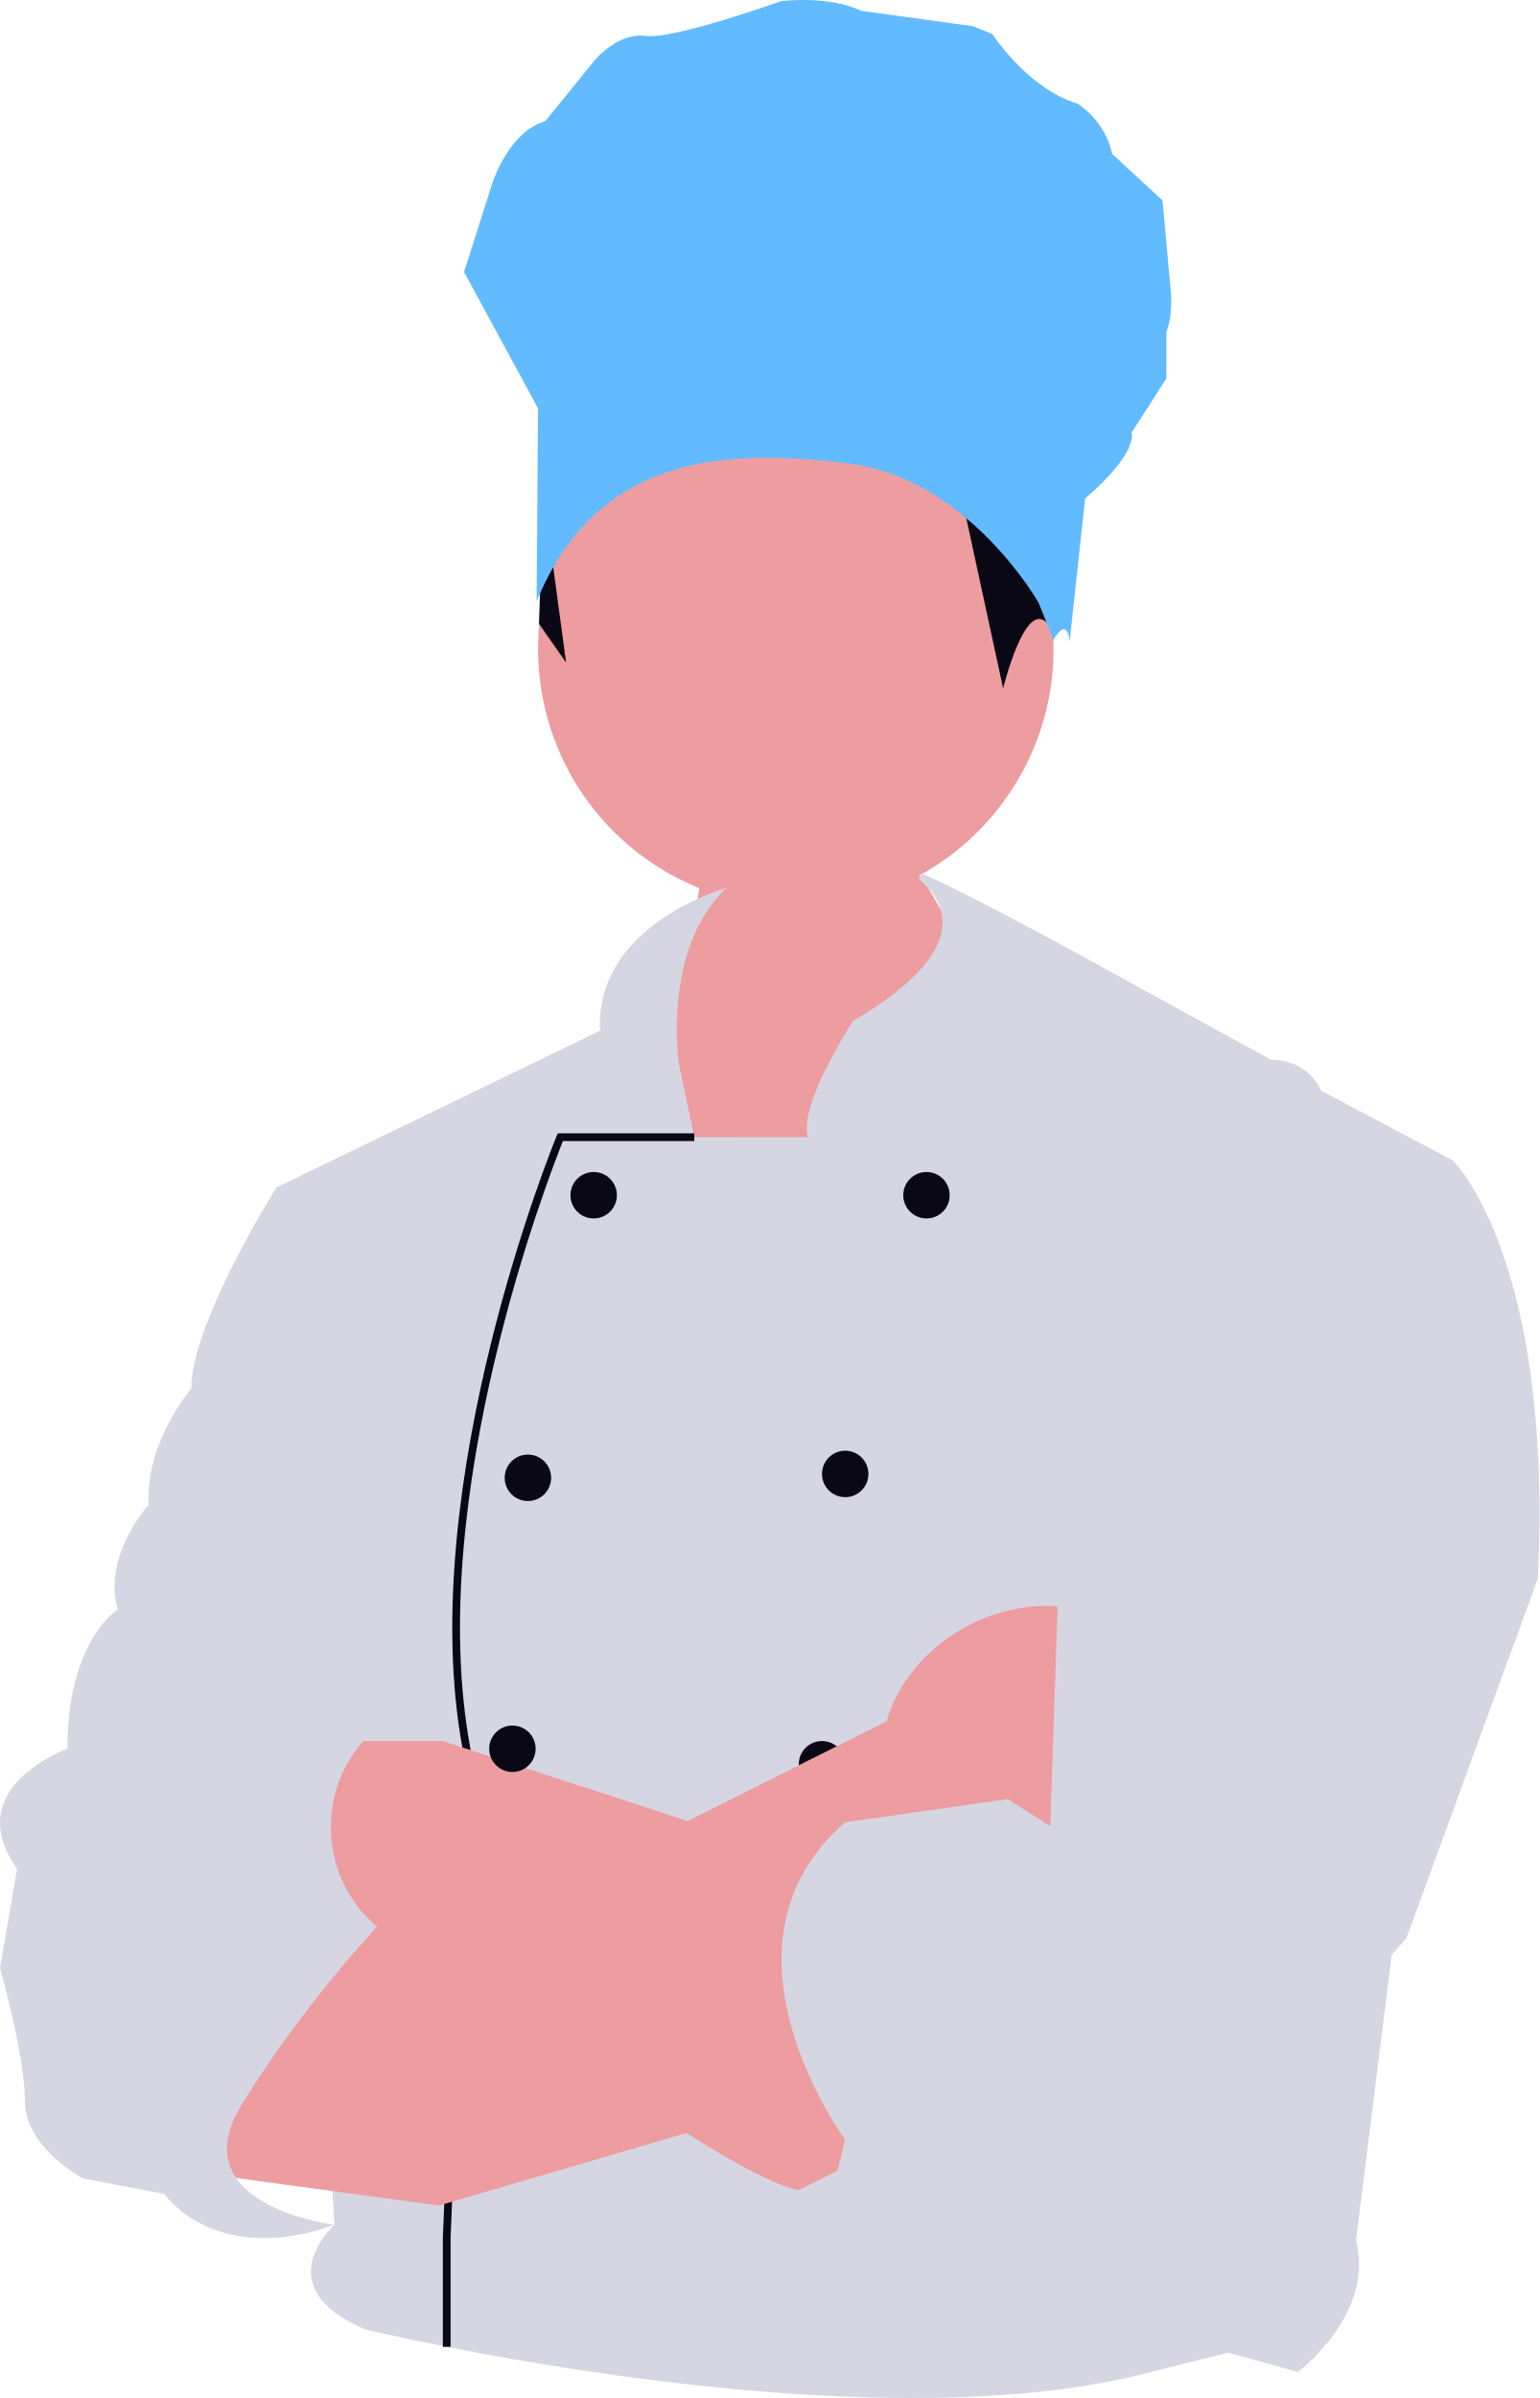
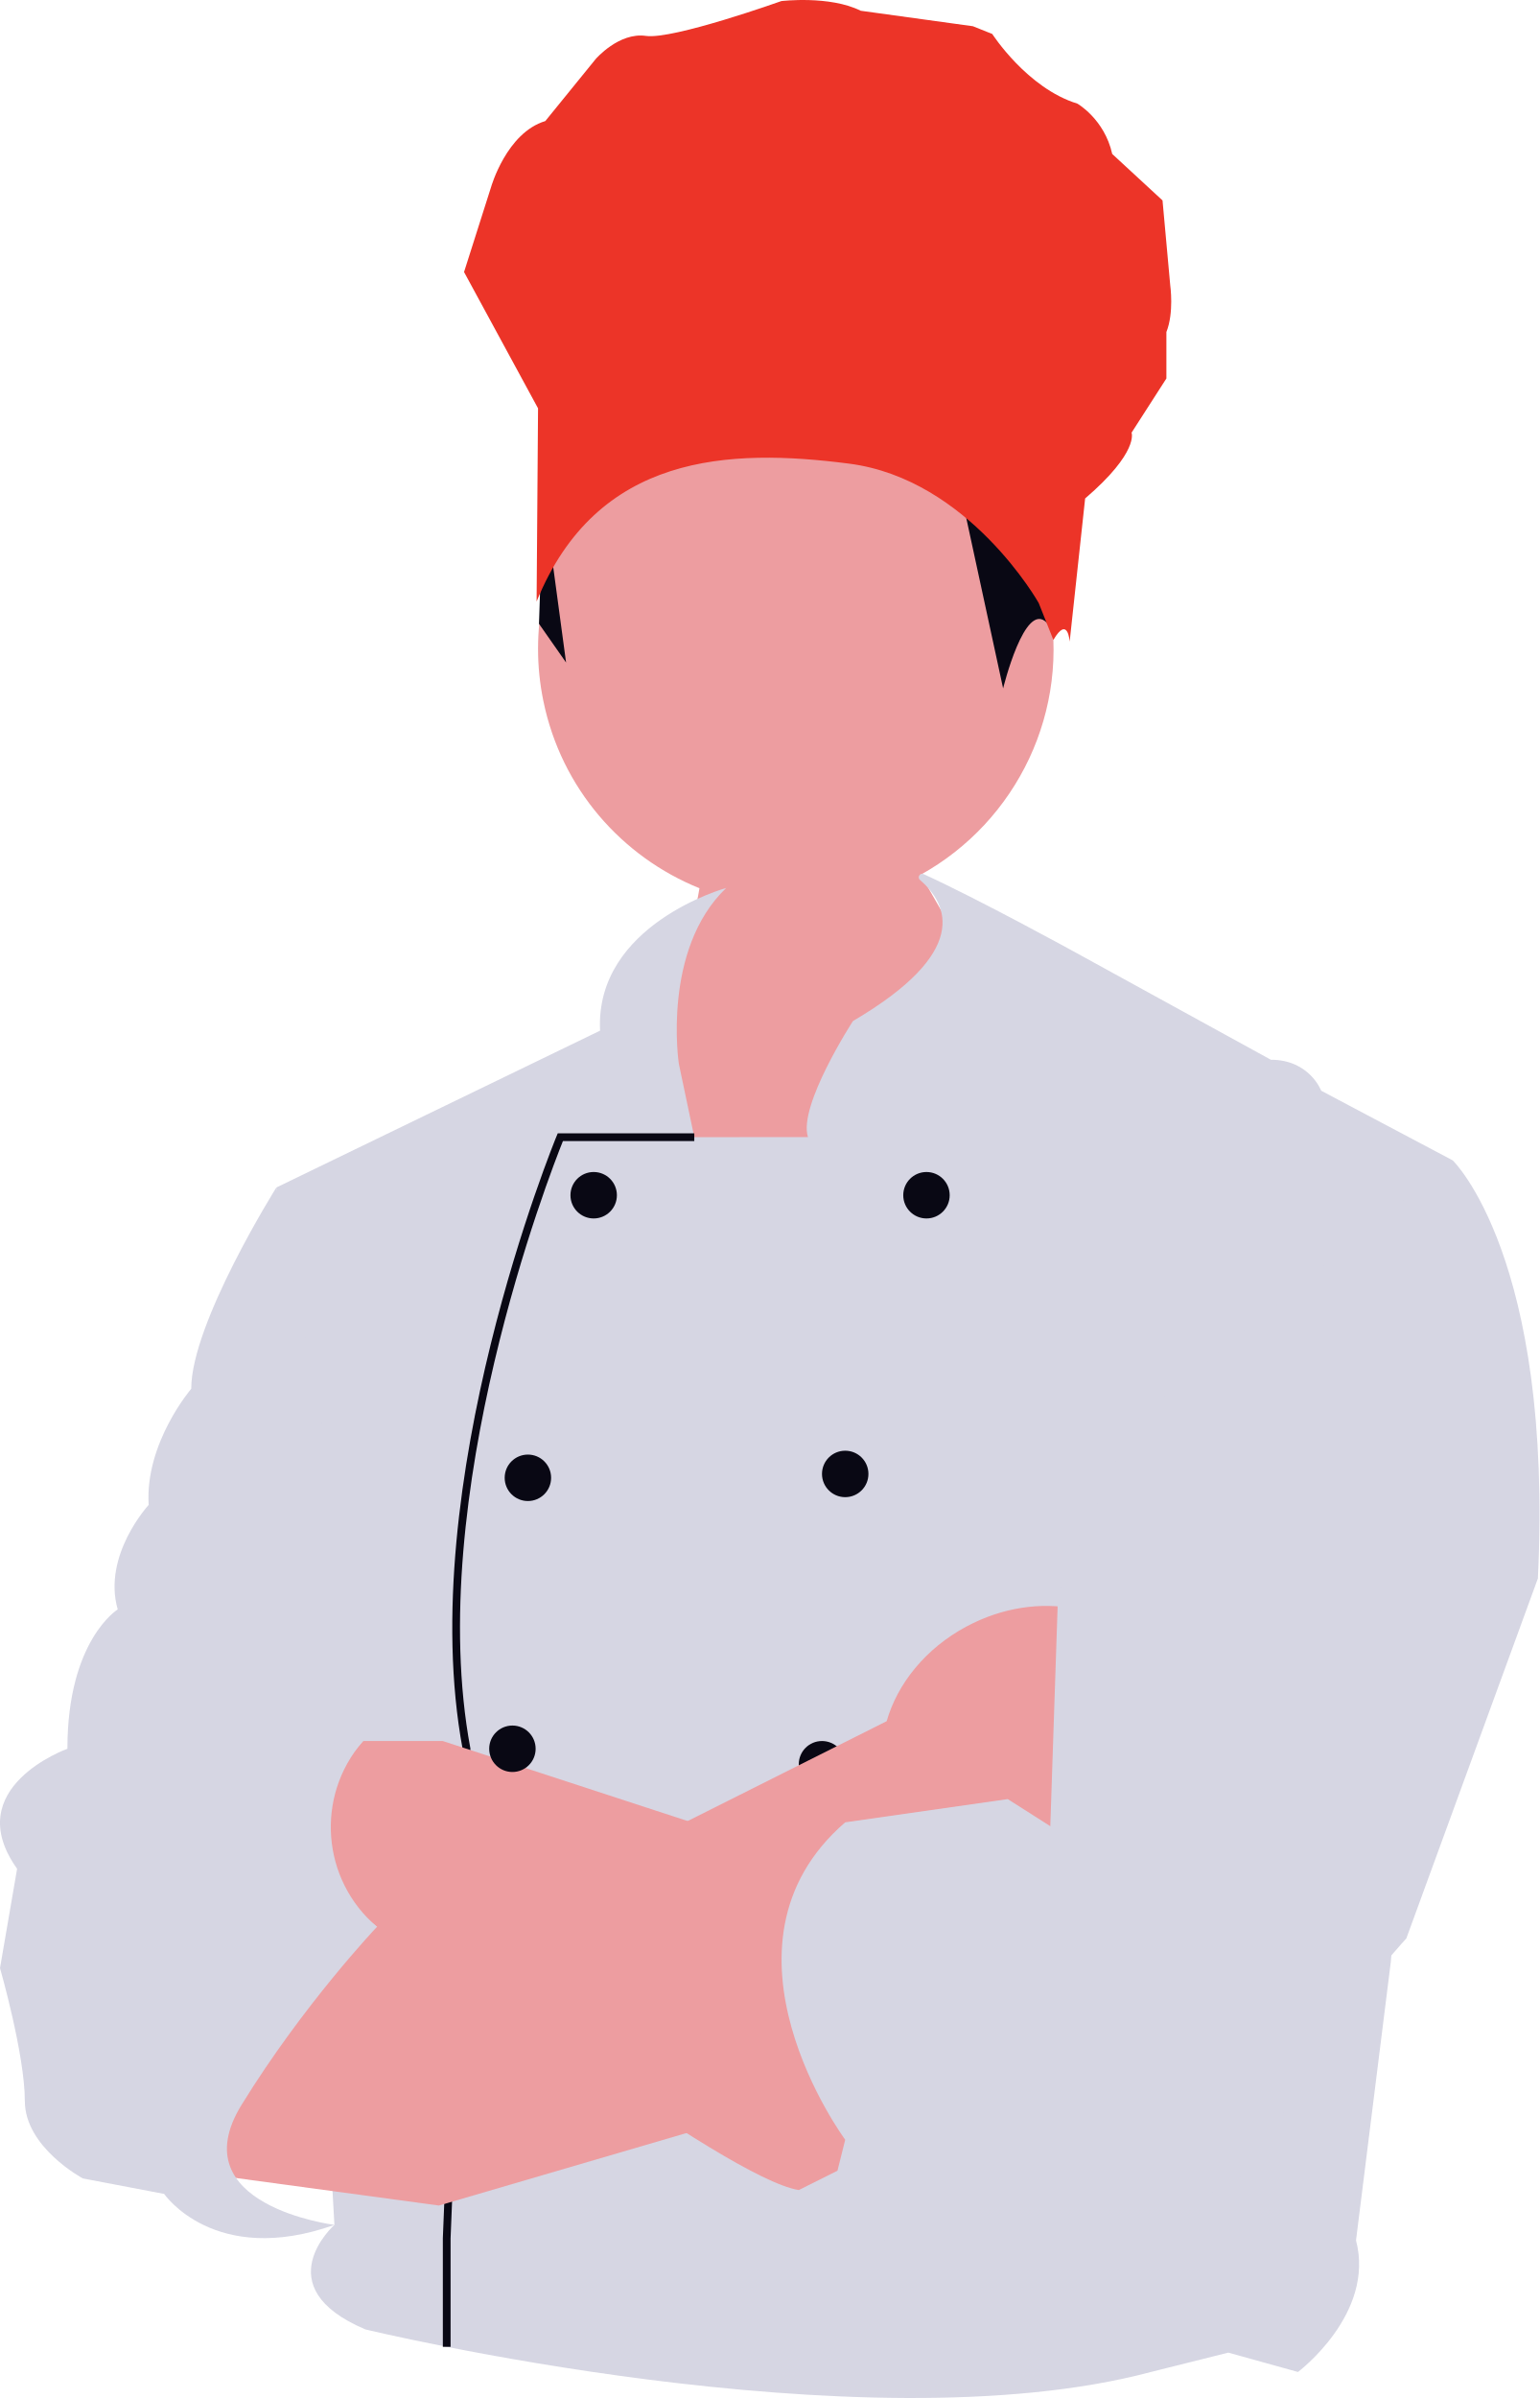
<svg xmlns="http://www.w3.org/2000/svg" width="528.74" height="823.336" viewBox="0 0 528.74 823.336" role="img" artist="Katerina Limpitsouni" source="https://undraw.co/">
  <path d="M186.604,240.622c-9.796-47.891,21.086-94.655,68.977-104.451,47.891-9.796,94.656,21.086,104.452,68.977,7.945,38.84-10.869,76.935-43.808,95.174l42.174,73.661-133.568,96.355-11.961-102.336s22.881-34.491,27.358-63.031c-26.576-10.742-47.447-34.159-53.622-64.348Z" fill="#ed9da0" />
  <polyline points="186.608 169.5 185.116 214.181 194.419 227.472" fill="#090814" />
  <path d="M238.454,390.439l-5.316-25.252s-5.897-39.091,16.279-60.315c0,0-45.121,12.429-43.326,48.998l-111.173,53.846,19.936,356.182s-23.923,21.265,10.632,35.884c0,0,170.117,41.2,269.795,14.619l26.581-6.645,23.923,6.645s26.581-19.936,19.936-45.187l11.961-95.691,21.265-275.111-45.187-23.923s-3.987-10.632-17.277-10.632l-67.781-37.213s-32.49-17.845-51.464-26.51c-1.265-.578-2.321,1.095-1.266,2.002,9.786,8.409,17.275,24.777-23.025,48.431,0,0-18.938,29.176-15.45,39.84l-39.041.032Z" fill="#d6d6e3" />
  <path d="M154.753,805.765h-2.658v-37.312l6.795-167.925c-16.889-91.013,31.836-209.414,32.331-210.601l.341-.818h46.893v2.658h-45.113c-4.288,10.649-47.897,122.133-31.811,208.42l.028.148-.006.149-6.8,168.021.001,37.258Z" fill="#090814" />
  <path d="M304.906,628.336h-59.249l-93.59-30.568h-27.35l-29.798,34.496,34.555,29.298,15.948,6.645s103.665,79.742,128.917,83.729,39.871-3.987,39.871-3.987l-9.303-119.613Z" fill="#ed9da0" />
  <circle cx="181.306" cy="507.394" r="7.974" fill="#090814" />
  <circle cx="175.989" cy="600.427" r="7.974" fill="#090814" />
  <circle cx="290.287" cy="506.065" r="7.974" fill="#090814" />
  <circle cx="282.312" cy="605.743" r="7.974" fill="#090814" />
  <circle cx="318.196" cy="410.374" r="7.974" fill="#090814" />
  <circle cx="203.899" cy="410.374" r="7.974" fill="#090814" />
  <path d="M396.373,571.489c-10.93-20.409-39.781-26.246-64.441-13.039-14.093,7.547-23.74,19.685-27.403,32.508l-130.139,65.275-44.917,5.329-34.555,9.449-22.594,75.61,78.413,10.632,108.981-31.897-26.323-37.122,95.871-51.086c12.704,4.057,28.153,2.754,42.247-4.794,24.66-13.206,35.79-40.456,24.86-60.864Z" fill="#ed9da0" />
  <path d="M498.946,398.413s34.555,33.226,29.239,143.536l-45.187,123.6s-41.2,45.187-42.529,62.465c-1.329,17.277-35.884,34.555-63.794,34.555s-48.811,5.884-48.811,5.884l-4.351,6.078-22.877-6.078-18.323-4.554-7.974-11.961,13.29-6.645,2.658-10.632s-49.174-66.452,0-108.981l55.82-7.974,14.619,9.303,2.658-79.742,25.252-58.478" fill="#d6d6e3" />
  <path d="M94.918,407.716s-29.239,46.516-29.239,69.11c0,0-15.948,18.607-14.619,39.871,0,0-15.948,17.277-10.632,35.884,0,0-17.277,10.632-17.277,47.845,0,0-37.213,13.29-17.277,41.2l-5.873,34.097s8.531,29.697,8.531,45.646c0,15.948,19.936,26.581,19.936,26.581l27.91,5.316s17.277,25.252,58.478,10.632c0,0-53.161-6.645-31.897-41.2,21.265-34.555,46.516-61.136,46.516-61.136l-0-0c-19.032-16.137-21.251-44.699-4.94-63.582l8.549-9.896-15.57-62.084" fill="#d6d6e3" />
  <path d="M330.827,173.068l13.694,63.288s7.431-30.447,15.012-22.533c7.581,7.914-4.248-24.07-4.248-24.07l-24.458-16.684Z" fill="#090814" />
-   <path d="M184.294,206.523l.497-66.322-25.415-46.802,9.303-29.239s5.316-18.607,18.607-22.594l17.277-21.265s7.974-9.303,17.277-7.974S268.358.366,268.358.366c0,0,16.613-1.994,27.245,3.323l38.542,5.316,6.645,2.658s11.961,18.607,29.239,23.923c0,0,9.303,5.316,11.961,17.277l17.277,15.948,2.658,29.239s1.329,9.303-1.329,15.948v15.948l-11.961,18.607s2.658,6.645-15.948,22.594l-5.316,49.174s-.543-9.183-5.588-.604l-5.044-12.686s-23.923-42.529-65.123-47.845-86.558-3.594-107.321,47.337Z" fill="#63bbff" />
+   <path d="M184.294,206.523l.497-66.322-25.415-46.802,9.303-29.239s5.316-18.607,18.607-22.594l17.277-21.265s7.974-9.303,17.277-7.974S268.358.366,268.358.366c0,0,16.613-1.994,27.245,3.323l38.542,5.316,6.645,2.658s11.961,18.607,29.239,23.923c0,0,9.303,5.316,11.961,17.277l17.277,15.948,2.658,29.239s1.329,9.303-1.329,15.948v15.948l-11.961,18.607s2.658,6.645-15.948,22.594l-5.316,49.174s-.543-9.183-5.588-.604l-5.044-12.686s-23.923-42.529-65.123-47.845-86.558-3.594-107.321,47.337Z" fill="#ec3428" />
</svg>
